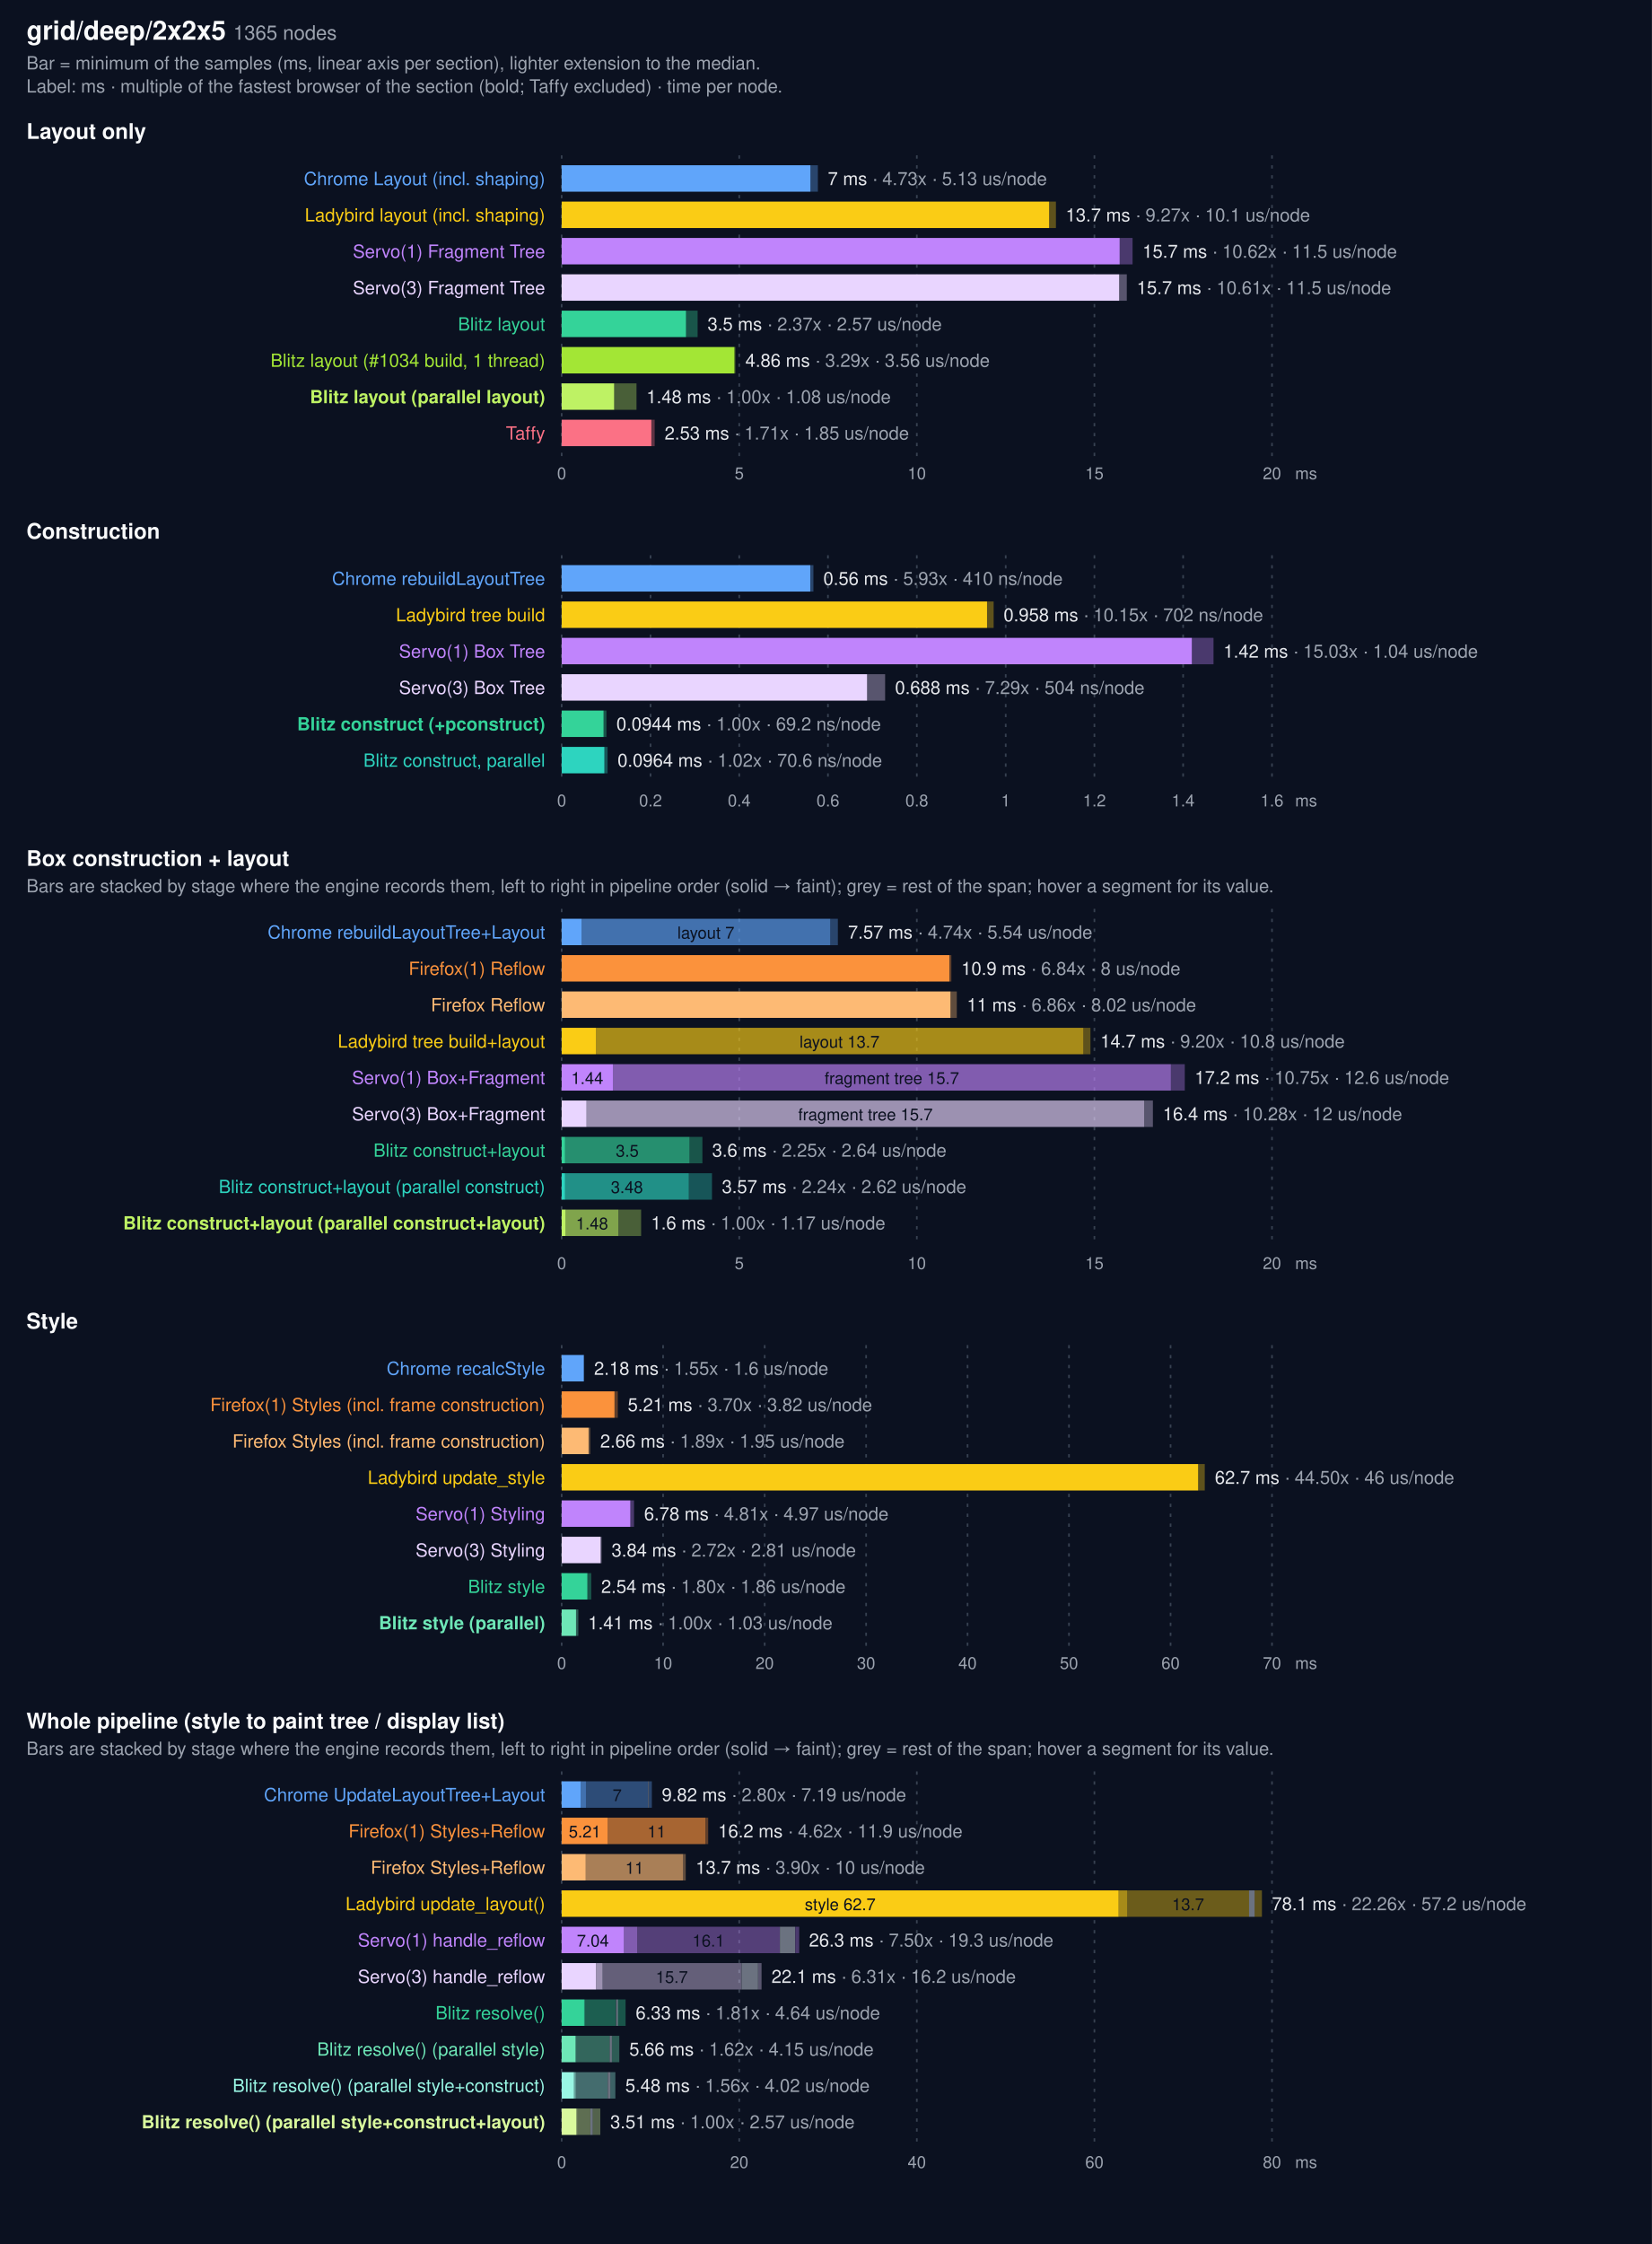
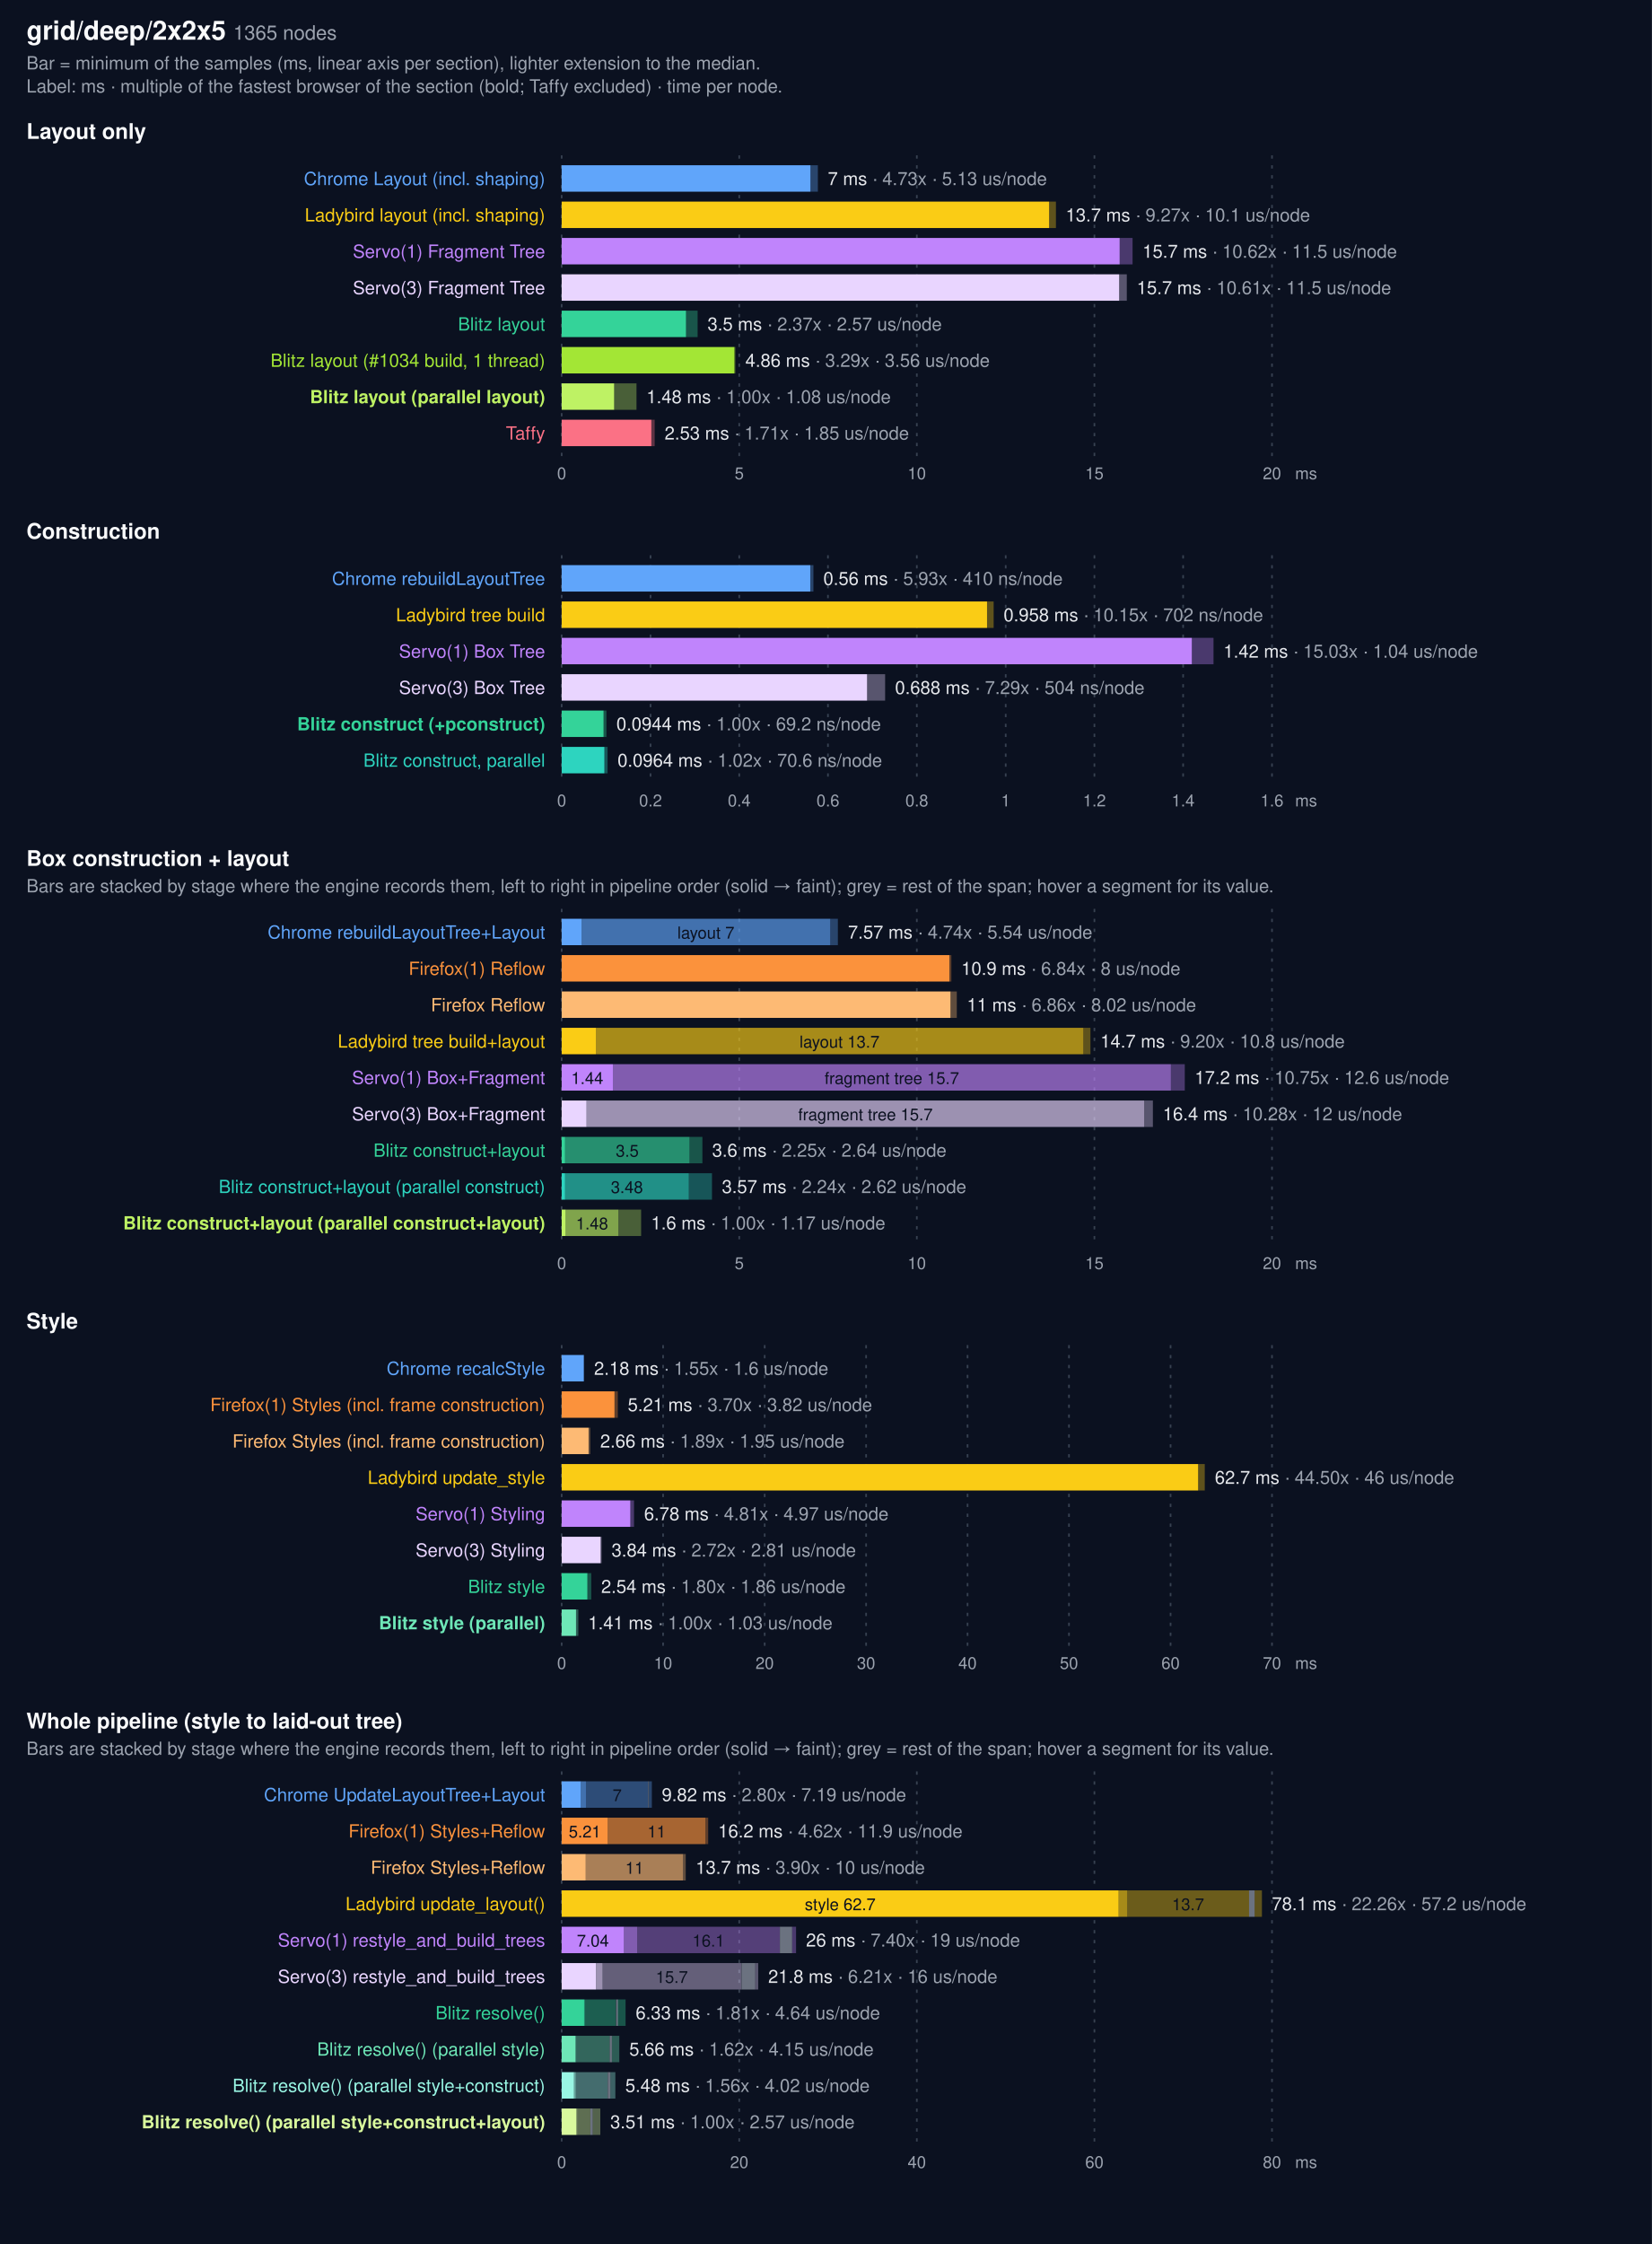
<svg xmlns="http://www.w3.org/2000/svg" width="1000" height="1358" viewBox="0 0 1000 1358" font-family="system-ui, -apple-system, Segoe UI, Helvetica, Arial, sans-serif">
  <rect width="1000" height="1358" fill="#0b1120" />
  <text x="16" y="24" fill="#f9fafb" font-size="16" font-weight="600">grid/deep/2x2x5 <tspan fill="#9ca3af" font-size="12" font-weight="400">1365 nodes</tspan>
  </text>
  <text x="16" y="42" fill="#9ca3af" font-size="11">Bar = minimum of the samples (ms, linear axis per section), lighter extension to the median.</text>
  <text x="16" y="56" fill="#9ca3af" font-size="11">Label: ms · multiple of the fastest browser of the section (bold; Taffy excluded) · time per node.</text>
  <text x="16" y="84" fill="#f9fafb" font-size="13" font-weight="600">Layout only</text>
  <line x1="340.0" x2="340.0" y1="94" y2="276" stroke="#374151" stroke-dasharray="2 4" />
  <text x="340.0" y="290" fill="#9ca3af" font-size="10" text-anchor="middle">0</text>
  <line x1="447.5" x2="447.5" y1="94" y2="276" stroke="#374151" stroke-dasharray="2 4" />
  <text x="447.5" y="290" fill="#9ca3af" font-size="10" text-anchor="middle">5</text>
  <line x1="555.0" x2="555.0" y1="94" y2="276" stroke="#374151" stroke-dasharray="2 4" />
  <text x="555.0" y="290" fill="#9ca3af" font-size="10" text-anchor="middle">10</text>
  <line x1="662.5" x2="662.5" y1="94" y2="276" stroke="#374151" stroke-dasharray="2 4" />
  <text x="662.5" y="290" fill="#9ca3af" font-size="10" text-anchor="middle">15</text>
  <line x1="770.0" x2="770.0" y1="94" y2="276" stroke="#374151" stroke-dasharray="2 4" />
  <text x="770.0" y="290" fill="#9ca3af" font-size="10" text-anchor="middle">20</text>
  <text x="784" y="290" fill="#9ca3af" font-size="10">ms</text>
  <text x="330" y="112" fill="#60a5fa" font-size="11" text-anchor="end">Chrome Layout (incl. shaping)</text>
  <rect x="340" y="100" width="150.6" height="16" fill="#60a5fa" />
  <rect x="490.6" y="100" width="4.5" height="16" fill="#60a5fa" opacity="0.35" />
  <text x="501.1" y="112" fill="#e5e7eb" font-size="11">7 ms <tspan fill="#9ca3af">· 4.73x · 5.13 us/node</tspan>
  </text>
  <text x="330" y="134" fill="#facc15" font-size="11" text-anchor="end">Ladybird layout (incl. shaping)</text>
  <rect x="340" y="122" width="295.1" height="16" fill="#facc15" />
  <rect x="635.1" y="122" width="4.1" height="16" fill="#facc15" opacity="0.35" />
  <text x="645.1" y="134" fill="#e5e7eb" font-size="11">13.7 ms <tspan fill="#9ca3af">· 9.27x · 10.1 us/node</tspan>
  </text>
  <text x="330" y="156" fill="#c084fc" font-size="11" text-anchor="end">Servo(1) Fragment Tree</text>
  <rect x="340" y="144" width="337.8" height="16" fill="#c084fc" />
  <rect x="677.8" y="144" width="7.8" height="16" fill="#c084fc" opacity="0.35" />
  <text x="691.6" y="156" fill="#e5e7eb" font-size="11">15.7 ms <tspan fill="#9ca3af">· 10.62x · 11.5 us/node</tspan>
  </text>
  <text x="330" y="178" fill="#e9d5ff" font-size="11" text-anchor="end">Servo(3) Fragment Tree</text>
  <rect x="340" y="166" width="337.5" height="16" fill="#e9d5ff" />
  <rect x="677.5" y="166" width="4.6" height="16" fill="#e9d5ff" opacity="0.35" />
  <text x="688.1" y="178" fill="#e5e7eb" font-size="11">15.7 ms <tspan fill="#9ca3af">· 10.61x · 11.5 us/node</tspan>
  </text>
  <text x="330" y="200" fill="#34d399" font-size="11" text-anchor="end">Blitz layout</text>
  <rect x="340" y="188" width="75.3" height="16" fill="#34d399" />
  <rect x="415.3" y="188" width="7.0" height="16" fill="#34d399" opacity="0.35" />
  <text x="428.3" y="200" fill="#e5e7eb" font-size="11">3.5 ms <tspan fill="#9ca3af">· 2.37x · 2.57 us/node</tspan>
  </text>
  <text x="330" y="222" fill="#a3e635" font-size="11" text-anchor="end">Blitz layout (#1034 build, 1 thread)</text>
  <rect x="340" y="210" width="104.6" height="16" fill="#a3e635" />
  <rect x="444.6" y="210" width="0.6" height="16" fill="#a3e635" opacity="0.35" />
  <text x="451.2" y="222" fill="#e5e7eb" font-size="11">4.86 ms <tspan fill="#9ca3af">· 3.29x · 3.56 us/node</tspan>
  </text>
  <text x="330" y="244" fill="#bef264" font-size="11" text-anchor="end" font-weight="700">Blitz layout (parallel layout)</text>
  <rect x="340" y="232" width="31.8" height="16" fill="#bef264" />
  <rect x="371.8" y="232" width="13.5" height="16" fill="#bef264" opacity="0.35" />
  <text x="391.3" y="244" fill="#e5e7eb" font-size="11">1.48 ms <tspan fill="#9ca3af">· 1.00x · 1.08 us/node</tspan>
  </text>
  <text x="330" y="266" fill="#fb7185" font-size="11" text-anchor="end">Taffy</text>
  <rect x="340" y="254" width="54.3" height="16" fill="#fb7185" />
  <rect x="394.3" y="254" width="2.0" height="16" fill="#fb7185" opacity="0.35" />
  <text x="402.3" y="266" fill="#e5e7eb" font-size="11">2.53 ms <tspan fill="#9ca3af">· 1.71x · 1.85 us/node</tspan>
  </text>
  <text x="16" y="326" fill="#f9fafb" font-size="13" font-weight="600">Construction</text>
  <line x1="340.0" x2="340.0" y1="336" y2="474" stroke="#374151" stroke-dasharray="2 4" />
  <text x="340.0" y="488" fill="#9ca3af" font-size="10" text-anchor="middle">0</text>
  <line x1="393.8" x2="393.8" y1="336" y2="474" stroke="#374151" stroke-dasharray="2 4" />
  <text x="393.8" y="488" fill="#9ca3af" font-size="10" text-anchor="middle">0.2</text>
  <line x1="447.5" x2="447.5" y1="336" y2="474" stroke="#374151" stroke-dasharray="2 4" />
  <text x="447.5" y="488" fill="#9ca3af" font-size="10" text-anchor="middle">0.4</text>
  <line x1="501.2" x2="501.2" y1="336" y2="474" stroke="#374151" stroke-dasharray="2 4" />
  <text x="501.2" y="488" fill="#9ca3af" font-size="10" text-anchor="middle">0.6</text>
  <line x1="555.0" x2="555.0" y1="336" y2="474" stroke="#374151" stroke-dasharray="2 4" />
  <text x="555.0" y="488" fill="#9ca3af" font-size="10" text-anchor="middle">0.8</text>
  <line x1="608.8" x2="608.8" y1="336" y2="474" stroke="#374151" stroke-dasharray="2 4" />
  <text x="608.8" y="488" fill="#9ca3af" font-size="10" text-anchor="middle">1</text>
  <line x1="662.5" x2="662.5" y1="336" y2="474" stroke="#374151" stroke-dasharray="2 4" />
  <text x="662.5" y="488" fill="#9ca3af" font-size="10" text-anchor="middle">1.2</text>
  <line x1="716.2" x2="716.2" y1="336" y2="474" stroke="#374151" stroke-dasharray="2 4" />
  <text x="716.2" y="488" fill="#9ca3af" font-size="10" text-anchor="middle">1.4</text>
  <line x1="770.0" x2="770.0" y1="336" y2="474" stroke="#374151" stroke-dasharray="2 4" />
  <text x="770.0" y="488" fill="#9ca3af" font-size="10" text-anchor="middle">1.6</text>
  <text x="784" y="488" fill="#9ca3af" font-size="10">ms</text>
  <text x="330" y="354" fill="#60a5fa" font-size="11" text-anchor="end">Chrome rebuildLayoutTree</text>
  <rect x="340" y="342" width="150.5" height="16" fill="#60a5fa" />
  <rect x="490.5" y="342" width="1.9" height="16" fill="#60a5fa" opacity="0.35" />
  <text x="498.4" y="354" fill="#e5e7eb" font-size="11">0.56 ms <tspan fill="#9ca3af">· 5.93x · 410 ns/node</tspan>
  </text>
  <text x="330" y="376" fill="#facc15" font-size="11" text-anchor="end">Ladybird tree build</text>
  <rect x="340" y="364" width="257.5" height="16" fill="#facc15" />
  <rect x="597.5" y="364" width="4.0" height="16" fill="#facc15" opacity="0.35" />
  <text x="607.5" y="376" fill="#e5e7eb" font-size="11">0.958 ms <tspan fill="#9ca3af">· 10.15x · 702 ns/node</tspan>
  </text>
  <text x="330" y="398" fill="#c084fc" font-size="11" text-anchor="end">Servo(1) Box Tree</text>
  <rect x="340" y="386" width="381.5" height="16" fill="#c084fc" />
  <rect x="721.5" y="386" width="13.1" height="16" fill="#c084fc" opacity="0.35" />
  <text x="740.6" y="398" fill="#e5e7eb" font-size="11">1.42 ms <tspan fill="#9ca3af">· 15.03x · 1.04 us/node</tspan>
  </text>
  <text x="330" y="420" fill="#e9d5ff" font-size="11" text-anchor="end">Servo(3) Box Tree</text>
  <rect x="340" y="408" width="184.9" height="16" fill="#e9d5ff" />
  <rect x="524.9" y="408" width="10.9" height="16" fill="#e9d5ff" opacity="0.35" />
  <text x="541.8" y="420" fill="#e5e7eb" font-size="11">0.688 ms <tspan fill="#9ca3af">· 7.29x · 504 ns/node</tspan>
  </text>
  <text x="330" y="442" fill="#34d399" font-size="11" text-anchor="end" font-weight="700">Blitz construct (+pconstruct)</text>
  <rect x="340" y="430" width="25.4" height="16" fill="#34d399" />
  <rect x="365.4" y="430" width="1.7" height="16" fill="#34d399" opacity="0.35" />
  <text x="373.1" y="442" fill="#e5e7eb" font-size="11">0.0944 ms <tspan fill="#9ca3af">· 1.00x · 69.2 ns/node</tspan>
  </text>
  <text x="330" y="464" fill="#2dd4bf" font-size="11" text-anchor="end">Blitz construct, parallel</text>
  <rect x="340" y="452" width="25.9" height="16" fill="#2dd4bf" />
  <rect x="365.9" y="452" width="1.9" height="16" fill="#2dd4bf" opacity="0.35" />
  <text x="373.8" y="464" fill="#e5e7eb" font-size="11">0.0964 ms <tspan fill="#9ca3af">· 1.02x · 70.6 ns/node</tspan>
  </text>
  <text x="16" y="524" fill="#f9fafb" font-size="13" font-weight="600">Box construction + layout</text>
  <text x="16" y="540" fill="#9ca3af" font-size="11">Bars are stacked by stage where the engine records them, left to right in pipeline order (solid → faint); grey = rest of the span; hover a segment for its value.</text>
  <line x1="340.0" x2="340.0" y1="550" y2="754" stroke="#374151" stroke-dasharray="2 4" />
  <text x="340.0" y="768" fill="#9ca3af" font-size="10" text-anchor="middle">0</text>
  <line x1="447.5" x2="447.5" y1="550" y2="754" stroke="#374151" stroke-dasharray="2 4" />
  <text x="447.5" y="768" fill="#9ca3af" font-size="10" text-anchor="middle">5</text>
  <line x1="555.0" x2="555.0" y1="550" y2="754" stroke="#374151" stroke-dasharray="2 4" />
  <text x="555.0" y="768" fill="#9ca3af" font-size="10" text-anchor="middle">10</text>
  <line x1="662.5" x2="662.5" y1="550" y2="754" stroke="#374151" stroke-dasharray="2 4" />
  <text x="662.5" y="768" fill="#9ca3af" font-size="10" text-anchor="middle">15</text>
  <line x1="770.0" x2="770.0" y1="550" y2="754" stroke="#374151" stroke-dasharray="2 4" />
  <text x="770.0" y="768" fill="#9ca3af" font-size="10" text-anchor="middle">20</text>
  <text x="784" y="768" fill="#9ca3af" font-size="10">ms</text>
  <text x="330" y="568" fill="#60a5fa" font-size="11" text-anchor="end">Chrome rebuildLayoutTree+Layout</text>
  <rect x="340.0" y="556" width="12.0" height="16" fill="#60a5fa" opacity="1.0" />
  <rect x="352.0" y="556" width="150.6" height="16" fill="#60a5fa" opacity="0.65" />
  <text x="427.3" y="568" fill="#0b1120" font-size="10" text-anchor="middle">layout 7</text>
  <rect x="502.6" y="556" width="0.0" height="16" fill="#6b7280" opacity="1.0" />
  <rect x="502.6" y="556" width="4.6" height="16" fill="#60a5fa" opacity="0.35" />
  <text x="513.3" y="568" fill="#e5e7eb" font-size="11">7.57 ms <tspan fill="#9ca3af">· 4.74x · 5.54 us/node</tspan>
  </text>
  <text x="330" y="590" fill="#fb923c" font-size="11" text-anchor="end">Firefox(1) Reflow</text>
  <rect x="340" y="578" width="234.7" height="16" fill="#fb923c" />
  <rect x="574.7" y="578" width="1.2" height="16" fill="#fb923c" opacity="0.35" />
  <text x="581.9" y="590" fill="#e5e7eb" font-size="11">10.9 ms <tspan fill="#9ca3af">· 6.84x · 8 us/node</tspan>
  </text>
  <text x="330" y="612" fill="#fdba74" font-size="11" text-anchor="end">Firefox Reflow</text>
  <rect x="340" y="600" width="235.4" height="16" fill="#fdba74" />
  <rect x="575.4" y="600" width="3.8" height="16" fill="#fdba74" opacity="0.35" />
  <text x="585.3" y="612" fill="#e5e7eb" font-size="11">11 ms <tspan fill="#9ca3af">· 6.86x · 8.02 us/node</tspan>
  </text>
  <text x="330" y="634" fill="#facc15" font-size="11" text-anchor="end">Ladybird tree build+layout</text>
  <rect x="340.0" y="622" width="20.7" height="16" fill="#facc15" opacity="1.0" />
  <rect x="360.7" y="622" width="295.1" height="16" fill="#facc15" opacity="0.65" />
  <text x="508.2" y="634" fill="#0b1120" font-size="10" text-anchor="middle">layout 13.7</text>
  <rect x="655.8" y="622" width="0.0" height="16" fill="#6b7280" opacity="1.0" />
  <rect x="655.8" y="622" width="4.3" height="16" fill="#facc15" opacity="0.35" />
  <text x="666.1" y="634" fill="#e5e7eb" font-size="11">14.7 ms <tspan fill="#9ca3af">· 9.20x · 10.8 us/node</tspan>
  </text>
  <text x="330" y="656" fill="#c084fc" font-size="11" text-anchor="end">Servo(1) Box+Fragment</text>
  <rect x="340.0" y="644" width="31.0" height="16" fill="#c084fc" opacity="1.0" />
  <text x="355.5" y="656" fill="#0b1120" font-size="10" text-anchor="middle">1.44</text>
  <rect x="371.0" y="644" width="337.8" height="16" fill="#c084fc" opacity="0.65" />
  <text x="539.9" y="656" fill="#0b1120" font-size="10" text-anchor="middle">fragment tree 15.7</text>
  <rect x="708.8" y="644" width="8.4" height="16" fill="#c084fc" opacity="0.35" />
  <text x="723.2" y="656" fill="#e5e7eb" font-size="11">17.2 ms <tspan fill="#9ca3af">· 10.75x · 12.6 us/node</tspan>
  </text>
  <text x="330" y="678" fill="#e9d5ff" font-size="11" text-anchor="end">Servo(3) Box+Fragment</text>
  <rect x="340.0" y="666" width="15.1" height="16" fill="#e9d5ff" opacity="1.0" />
  <rect x="355.1" y="666" width="337.5" height="16" fill="#e9d5ff" opacity="0.65" />
  <text x="523.9" y="678" fill="#0b1120" font-size="10" text-anchor="middle">fragment tree 15.7</text>
  <rect x="692.6" y="666" width="0.0" height="16" fill="#6b7280" opacity="1.0" />
  <rect x="692.6" y="666" width="5.3" height="16" fill="#e9d5ff" opacity="0.35" />
  <text x="703.9" y="678" fill="#e5e7eb" font-size="11">16.4 ms <tspan fill="#9ca3af">· 10.28x · 12 us/node</tspan>
  </text>
  <text x="330" y="700" fill="#34d399" font-size="11" text-anchor="end">Blitz construct+layout</text>
  <rect x="340.0" y="688" width="2.1" height="16" fill="#34d399" opacity="1.0" />
  <rect x="342.1" y="688" width="75.3" height="16" fill="#34d399" opacity="0.65" />
  <text x="379.7" y="700" fill="#0b1120" font-size="10" text-anchor="middle">3.5</text>
  <rect x="417.4" y="688" width="7.8" height="16" fill="#34d399" opacity="0.35" />
  <text x="431.1" y="700" fill="#e5e7eb" font-size="11">3.6 ms <tspan fill="#9ca3af">· 2.25x · 2.64 us/node</tspan>
  </text>
  <text x="330" y="722" fill="#2dd4bf" font-size="11" text-anchor="end">Blitz construct+layout (parallel construct)</text>
  <rect x="340.0" y="710" width="2.1" height="16" fill="#2dd4bf" opacity="1.0" />
  <rect x="342.1" y="710" width="74.8" height="16" fill="#2dd4bf" opacity="0.65" />
  <text x="379.5" y="722" fill="#0b1120" font-size="10" text-anchor="middle">3.48</text>
  <rect x="416.8" y="710" width="14.2" height="16" fill="#2dd4bf" opacity="0.35" />
  <text x="437.0" y="722" fill="#e5e7eb" font-size="11">3.57 ms <tspan fill="#9ca3af">· 2.24x · 2.62 us/node</tspan>
  </text>
  <text x="330" y="744" fill="#bef264" font-size="11" text-anchor="end" font-weight="700">Blitz construct+layout (parallel construct+layout)</text>
  <rect x="340.0" y="732" width="2.5" height="16" fill="#bef264" opacity="1.0" />
  <rect x="342.5" y="732" width="31.8" height="16" fill="#bef264" opacity="0.65" />
  <text x="358.4" y="744" fill="#0b1120" font-size="10" text-anchor="middle">1.48</text>
  <rect x="374.3" y="732" width="13.8" height="16" fill="#bef264" opacity="0.35" />
  <text x="394.1" y="744" fill="#e5e7eb" font-size="11">1.6 ms <tspan fill="#9ca3af">· 1.00x · 1.17 us/node</tspan>
  </text>
  <text x="16" y="804" fill="#f9fafb" font-size="13" font-weight="600">Style</text>
  <line x1="340.0" x2="340.0" y1="814" y2="996" stroke="#374151" stroke-dasharray="2 4" />
  <text x="340.0" y="1010" fill="#9ca3af" font-size="10" text-anchor="middle">0</text>
  <line x1="401.4" x2="401.4" y1="814" y2="996" stroke="#374151" stroke-dasharray="2 4" />
  <text x="401.4" y="1010" fill="#9ca3af" font-size="10" text-anchor="middle">10</text>
  <line x1="462.9" x2="462.9" y1="814" y2="996" stroke="#374151" stroke-dasharray="2 4" />
  <text x="462.9" y="1010" fill="#9ca3af" font-size="10" text-anchor="middle">20</text>
  <line x1="524.3" x2="524.3" y1="814" y2="996" stroke="#374151" stroke-dasharray="2 4" />
  <text x="524.3" y="1010" fill="#9ca3af" font-size="10" text-anchor="middle">30</text>
  <line x1="585.7" x2="585.7" y1="814" y2="996" stroke="#374151" stroke-dasharray="2 4" />
  <text x="585.7" y="1010" fill="#9ca3af" font-size="10" text-anchor="middle">40</text>
  <line x1="647.1" x2="647.1" y1="814" y2="996" stroke="#374151" stroke-dasharray="2 4" />
  <text x="647.1" y="1010" fill="#9ca3af" font-size="10" text-anchor="middle">50</text>
  <line x1="708.6" x2="708.6" y1="814" y2="996" stroke="#374151" stroke-dasharray="2 4" />
  <text x="708.6" y="1010" fill="#9ca3af" font-size="10" text-anchor="middle">60</text>
  <line x1="770.0" x2="770.0" y1="814" y2="996" stroke="#374151" stroke-dasharray="2 4" />
  <text x="770.0" y="1010" fill="#9ca3af" font-size="10" text-anchor="middle">70</text>
  <text x="784" y="1010" fill="#9ca3af" font-size="10">ms</text>
  <text x="330" y="832" fill="#60a5fa" font-size="11" text-anchor="end">Chrome recalcStyle</text>
  <rect x="340" y="820" width="13.4" height="16" fill="#60a5fa" />
  <rect x="353.4" y="820" width="0.2" height="16" fill="#60a5fa" opacity="0.35" />
  <text x="359.6" y="832" fill="#e5e7eb" font-size="11">2.18 ms <tspan fill="#9ca3af">· 1.55x · 1.6 us/node</tspan>
  </text>
  <text x="330" y="854" fill="#fb923c" font-size="11" text-anchor="end">Firefox(1) Styles (incl. frame construction)</text>
  <rect x="340" y="842" width="32.0" height="16" fill="#fb923c" />
  <rect x="372.0" y="842" width="2.0" height="16" fill="#fb923c" opacity="0.35" />
  <text x="380.0" y="854" fill="#e5e7eb" font-size="11">5.21 ms <tspan fill="#9ca3af">· 3.70x · 3.82 us/node</tspan>
  </text>
  <text x="330" y="876" fill="#fdba74" font-size="11" text-anchor="end">Firefox Styles (incl. frame construction)</text>
  <rect x="340" y="864" width="16.3" height="16" fill="#fdba74" />
  <rect x="356.3" y="864" width="1.0" height="16" fill="#fdba74" opacity="0.35" />
  <text x="363.3" y="876" fill="#e5e7eb" font-size="11">2.66 ms <tspan fill="#9ca3af">· 1.89x · 1.95 us/node</tspan>
  </text>
  <text x="330" y="898" fill="#facc15" font-size="11" text-anchor="end">Ladybird update_style</text>
  <rect x="340" y="886" width="385.3" height="16" fill="#facc15" />
  <rect x="725.3" y="886" width="4.0" height="16" fill="#facc15" opacity="0.35" />
  <text x="735.4" y="898" fill="#e5e7eb" font-size="11">62.7 ms <tspan fill="#9ca3af">· 44.50x · 46 us/node</tspan>
  </text>
  <text x="330" y="920" fill="#c084fc" font-size="11" text-anchor="end">Servo(1) Styling</text>
  <rect x="340" y="908" width="41.6" height="16" fill="#c084fc" />
  <rect x="381.6" y="908" width="2.2" height="16" fill="#c084fc" opacity="0.35" />
  <text x="389.9" y="920" fill="#e5e7eb" font-size="11">6.78 ms <tspan fill="#9ca3af">· 4.81x · 4.97 us/node</tspan>
  </text>
  <text x="330" y="942" fill="#e9d5ff" font-size="11" text-anchor="end">Servo(3) Styling</text>
  <rect x="340" y="930" width="23.6" height="16" fill="#e9d5ff" />
  <rect x="363.6" y="930" width="0.6" height="16" fill="#e9d5ff" opacity="0.35" />
  <text x="370.2" y="942" fill="#e5e7eb" font-size="11">3.84 ms <tspan fill="#9ca3af">· 2.72x · 2.81 us/node</tspan>
  </text>
  <text x="330" y="964" fill="#34d399" font-size="11" text-anchor="end">Blitz style</text>
  <rect x="340" y="952" width="15.6" height="16" fill="#34d399" />
  <rect x="355.6" y="952" width="2.3" height="16" fill="#34d399" opacity="0.35" />
  <text x="363.9" y="964" fill="#e5e7eb" font-size="11">2.54 ms <tspan fill="#9ca3af">· 1.80x · 1.86 us/node</tspan>
  </text>
  <text x="330" y="986" fill="#6ee7b7" font-size="11" text-anchor="end" font-weight="700">Blitz style (parallel)</text>
  <rect x="340" y="974" width="8.7" height="16" fill="#6ee7b7" />
  <rect x="348.7" y="974" width="1.4" height="16" fill="#6ee7b7" opacity="0.35" />
  <text x="356.0" y="986" fill="#e5e7eb" font-size="11">1.41 ms <tspan fill="#9ca3af">· 1.00x · 1.03 us/node</tspan>
  </text>
-   <text x="16" y="1046" fill="#f9fafb" font-size="13" font-weight="600">Whole pipeline (style to paint tree / display list)</text>
+   <text x="16" y="1046" fill="#f9fafb" font-size="13" font-weight="600">Whole pipeline (style to laid-out tree)</text>
  <text x="16" y="1062" fill="#9ca3af" font-size="11">Bars are stacked by stage where the engine records them, left to right in pipeline order (solid → faint); grey = rest of the span; hover a segment for its value.</text>
  <line x1="340.0" x2="340.0" y1="1072" y2="1298" stroke="#374151" stroke-dasharray="2 4" />
  <text x="340.0" y="1312" fill="#9ca3af" font-size="10" text-anchor="middle">0</text>
  <line x1="447.5" x2="447.5" y1="1072" y2="1298" stroke="#374151" stroke-dasharray="2 4" />
  <text x="447.5" y="1312" fill="#9ca3af" font-size="10" text-anchor="middle">20</text>
  <line x1="555.0" x2="555.0" y1="1072" y2="1298" stroke="#374151" stroke-dasharray="2 4" />
  <text x="555.0" y="1312" fill="#9ca3af" font-size="10" text-anchor="middle">40</text>
  <line x1="662.5" x2="662.5" y1="1072" y2="1298" stroke="#374151" stroke-dasharray="2 4" />
  <text x="662.5" y="1312" fill="#9ca3af" font-size="10" text-anchor="middle">60</text>
  <line x1="770.0" x2="770.0" y1="1072" y2="1298" stroke="#374151" stroke-dasharray="2 4" />
  <text x="770.0" y="1312" fill="#9ca3af" font-size="10" text-anchor="middle">80</text>
  <text x="784" y="1312" fill="#9ca3af" font-size="10">ms</text>
  <text x="330" y="1090" fill="#60a5fa" font-size="11" text-anchor="end">Chrome UpdateLayoutTree+Layout</text>
  <rect x="340.0" y="1078" width="11.7" height="16" fill="#60a5fa" opacity="1.0" />
  <rect x="351.7" y="1078" width="3.0" height="16" fill="#60a5fa" opacity="0.65" />
  <rect x="354.7" y="1078" width="37.7" height="16" fill="#60a5fa" opacity="0.4" />
  <text x="373.6" y="1090" fill="#0b1120" font-size="10" text-anchor="middle">7</text>
  <rect x="392.4" y="1078" width="0.4" height="16" fill="#6b7280" opacity="1.0" />
  <rect x="392.8" y="1078" width="1.8" height="16" fill="#60a5fa" opacity="0.35" />
  <text x="400.6" y="1090" fill="#e5e7eb" font-size="11">9.82 ms <tspan fill="#9ca3af">· 2.80x · 7.19 us/node</tspan>
  </text>
  <text x="330" y="1112" fill="#fb923c" font-size="11" text-anchor="end">Firefox(1) Styles+Reflow</text>
  <rect x="340.0" y="1100" width="28.0" height="16" fill="#fb923c" opacity="1.0" />
  <text x="354.0" y="1112" fill="#0b1120" font-size="10" text-anchor="middle">5.21</text>
  <rect x="368.0" y="1100" width="59.0" height="16" fill="#fb923c" opacity="0.65" />
  <text x="397.5" y="1112" fill="#0b1120" font-size="10" text-anchor="middle">11</text>
  <rect x="427.0" y="1100" width="1.7" height="16" fill="#fb923c" opacity="0.35" />
  <text x="434.7" y="1112" fill="#e5e7eb" font-size="11">16.2 ms <tspan fill="#9ca3af">· 4.62x · 11.9 us/node</tspan>
  </text>
  <text x="330" y="1134" fill="#fdba74" font-size="11" text-anchor="end">Firefox Styles+Reflow</text>
  <rect x="340.0" y="1122" width="14.6" height="16" fill="#fdba74" opacity="1.0" />
  <rect x="354.6" y="1122" width="58.9" height="16" fill="#fdba74" opacity="0.65" />
  <text x="384.1" y="1134" fill="#0b1120" font-size="10" text-anchor="middle">11</text>
  <rect x="413.5" y="1122" width="1.6" height="16" fill="#fdba74" opacity="0.35" />
  <text x="421.1" y="1134" fill="#e5e7eb" font-size="11">13.7 ms <tspan fill="#9ca3af">· 3.90x · 10 us/node</tspan>
  </text>
  <text x="330" y="1156" fill="#facc15" font-size="11" text-anchor="end">Ladybird update_layout()</text>
  <rect x="340.0" y="1144" width="337.2" height="16" fill="#facc15" opacity="1.0" />
  <text x="508.6" y="1156" fill="#0b1120" font-size="10" text-anchor="middle">style 62.7</text>
  <rect x="677.2" y="1144" width="5.2" height="16" fill="#facc15" opacity="0.65" />
  <rect x="682.4" y="1144" width="73.8" height="16" fill="#facc15" opacity="0.4" />
  <text x="719.2" y="1156" fill="#0b1120" font-size="10" text-anchor="middle">13.7</text>
  <rect x="756.1" y="1144" width="3.4" height="16" fill="#6b7280" opacity="1.0" />
  <rect x="759.5" y="1144" width="4.4" height="16" fill="#facc15" opacity="0.35" />
  <text x="769.9" y="1156" fill="#e5e7eb" font-size="11">78.1 ms <tspan fill="#9ca3af">· 22.26x · 57.2 us/node</tspan>
  </text>
-   <text x="330" y="1178" fill="#c084fc" font-size="11" text-anchor="end">Servo(1) handle_reflow</text>
+   <text x="330" y="1178" fill="#c084fc" font-size="11" text-anchor="end">Servo(1) restyle_and_build_trees</text>
  <rect x="340.0" y="1166" width="37.8" height="16" fill="#c084fc" opacity="1.0" />
  <text x="358.9" y="1178" fill="#0b1120" font-size="10" text-anchor="middle">7.04</text>
  <rect x="377.8" y="1166" width="7.9" height="16" fill="#c084fc" opacity="0.65" />
  <rect x="385.7" y="1166" width="86.4" height="16" fill="#c084fc" opacity="0.4" />
  <text x="428.9" y="1178" fill="#0b1120" font-size="10" text-anchor="middle">16.1</text>
-   <rect x="472.1" y="1166" width="9.2" height="16" fill="#6b7280" opacity="1.0" />
-   <rect x="481.4" y="1166" width="2.4" height="16" fill="#c084fc" opacity="0.35" />
-   <text x="489.7" y="1178" fill="#e5e7eb" font-size="11">26.3 ms <tspan fill="#9ca3af">· 7.50x · 19.3 us/node</tspan>
-   </text>
-   <text x="330" y="1200" fill="#e9d5ff" font-size="11" text-anchor="end">Servo(3) handle_reflow</text>
+   <rect x="472.1" y="1166" width="7.4" height="16" fill="#6b7280" opacity="1.0" />
+   <rect x="479.5" y="1166" width="2.4" height="16" fill="#c084fc" opacity="0.35" />
+   <text x="487.9" y="1178" fill="#e5e7eb" font-size="11">26 ms <tspan fill="#9ca3af">· 7.40x · 19 us/node</tspan>
+   </text>
+   <text x="330" y="1200" fill="#e9d5ff" font-size="11" text-anchor="end">Servo(3) restyle_and_build_trees</text>
  <rect x="340.0" y="1188" width="20.8" height="16" fill="#e9d5ff" opacity="1.0" />
  <rect x="360.8" y="1188" width="3.8" height="16" fill="#e9d5ff" opacity="0.65" />
  <rect x="364.5" y="1188" width="84.4" height="16" fill="#e9d5ff" opacity="0.4" />
  <text x="406.7" y="1200" fill="#0b1120" font-size="10" text-anchor="middle">15.7</text>
-   <rect x="448.9" y="1188" width="10.0" height="16" fill="#6b7280" opacity="1.0" />
-   <rect x="459.0" y="1188" width="2.0" height="16" fill="#e9d5ff" opacity="0.35" />
-   <text x="467.0" y="1200" fill="#e5e7eb" font-size="11">22.1 ms <tspan fill="#9ca3af">· 6.31x · 16.2 us/node</tspan>
+   <rect x="448.9" y="1188" width="8.2" height="16" fill="#6b7280" opacity="1.0" />
+   <rect x="457.1" y="1188" width="1.9" height="16" fill="#e9d5ff" opacity="0.35" />
+   <text x="465.0" y="1200" fill="#e5e7eb" font-size="11">21.8 ms <tspan fill="#9ca3af">· 6.21x · 16 us/node</tspan>
  </text>
  <text x="330" y="1222" fill="#34d399" font-size="11" text-anchor="end">Blitz resolve()</text>
  <rect x="340.0" y="1210" width="13.6" height="16" fill="#34d399" opacity="1.0" />
  <rect x="353.6" y="1210" width="0.5" height="16" fill="#34d399" opacity="0.65" />
  <rect x="354.1" y="1210" width="18.8" height="16" fill="#34d399" opacity="0.4" />
  <rect x="373.0" y="1210" width="1.1" height="16" fill="#6b7280" opacity="1.0" />
  <rect x="374.0" y="1210" width="4.7" height="16" fill="#34d399" opacity="0.35" />
  <text x="384.8" y="1222" fill="#e5e7eb" font-size="11">6.33 ms <tspan fill="#9ca3af">· 1.81x · 4.64 us/node</tspan>
  </text>
  <text x="330" y="1244" fill="#6ee7b7" font-size="11" text-anchor="end">Blitz resolve() (parallel style)</text>
  <rect x="340.0" y="1232" width="8.4" height="16" fill="#6ee7b7" opacity="1.0" />
  <rect x="348.4" y="1232" width="0.6" height="16" fill="#6ee7b7" opacity="0.65" />
  <rect x="349.1" y="1232" width="20.1" height="16" fill="#6ee7b7" opacity="0.4" />
  <rect x="369.1" y="1232" width="1.3" height="16" fill="#6b7280" opacity="1.0" />
  <rect x="370.4" y="1232" width="4.5" height="16" fill="#6ee7b7" opacity="0.35" />
  <text x="380.9" y="1244" fill="#e5e7eb" font-size="11">5.66 ms <tspan fill="#9ca3af">· 1.62x · 4.15 us/node</tspan>
  </text>
  <text x="330" y="1266" fill="#99f6e4" font-size="11" text-anchor="end">Blitz resolve() (parallel style+construct)</text>
  <rect x="340.0" y="1254" width="7.5" height="16" fill="#99f6e4" opacity="1.0" />
  <rect x="347.5" y="1254" width="1.1" height="16" fill="#99f6e4" opacity="0.65" />
  <rect x="348.6" y="1254" width="19.3" height="16" fill="#99f6e4" opacity="0.4" />
  <rect x="367.9" y="1254" width="1.6" height="16" fill="#6b7280" opacity="1.0" />
  <rect x="369.5" y="1254" width="3.0" height="16" fill="#99f6e4" opacity="0.35" />
  <text x="378.5" y="1266" fill="#e5e7eb" font-size="11">5.48 ms <tspan fill="#9ca3af">· 1.56x · 4.02 us/node</tspan>
  </text>
  <text x="330" y="1288" fill="#d9f99d" font-size="11" text-anchor="end" font-weight="700">Blitz resolve() (parallel style+construct+layout)</text>
  <rect x="340.0" y="1276" width="8.8" height="16" fill="#d9f99d" opacity="1.0" />
  <rect x="348.8" y="1276" width="0.7" height="16" fill="#d9f99d" opacity="0.65" />
  <rect x="349.5" y="1276" width="7.9" height="16" fill="#d9f99d" opacity="0.4" />
  <rect x="357.4" y="1276" width="1.4" height="16" fill="#6b7280" opacity="1.0" />
  <rect x="358.8" y="1276" width="4.6" height="16" fill="#d9f99d" opacity="0.35" />
  <text x="369.4" y="1288" fill="#e5e7eb" font-size="11">3.51 ms <tspan fill="#9ca3af">· 1.00x · 2.57 us/node</tspan>
  </text>
</svg>
